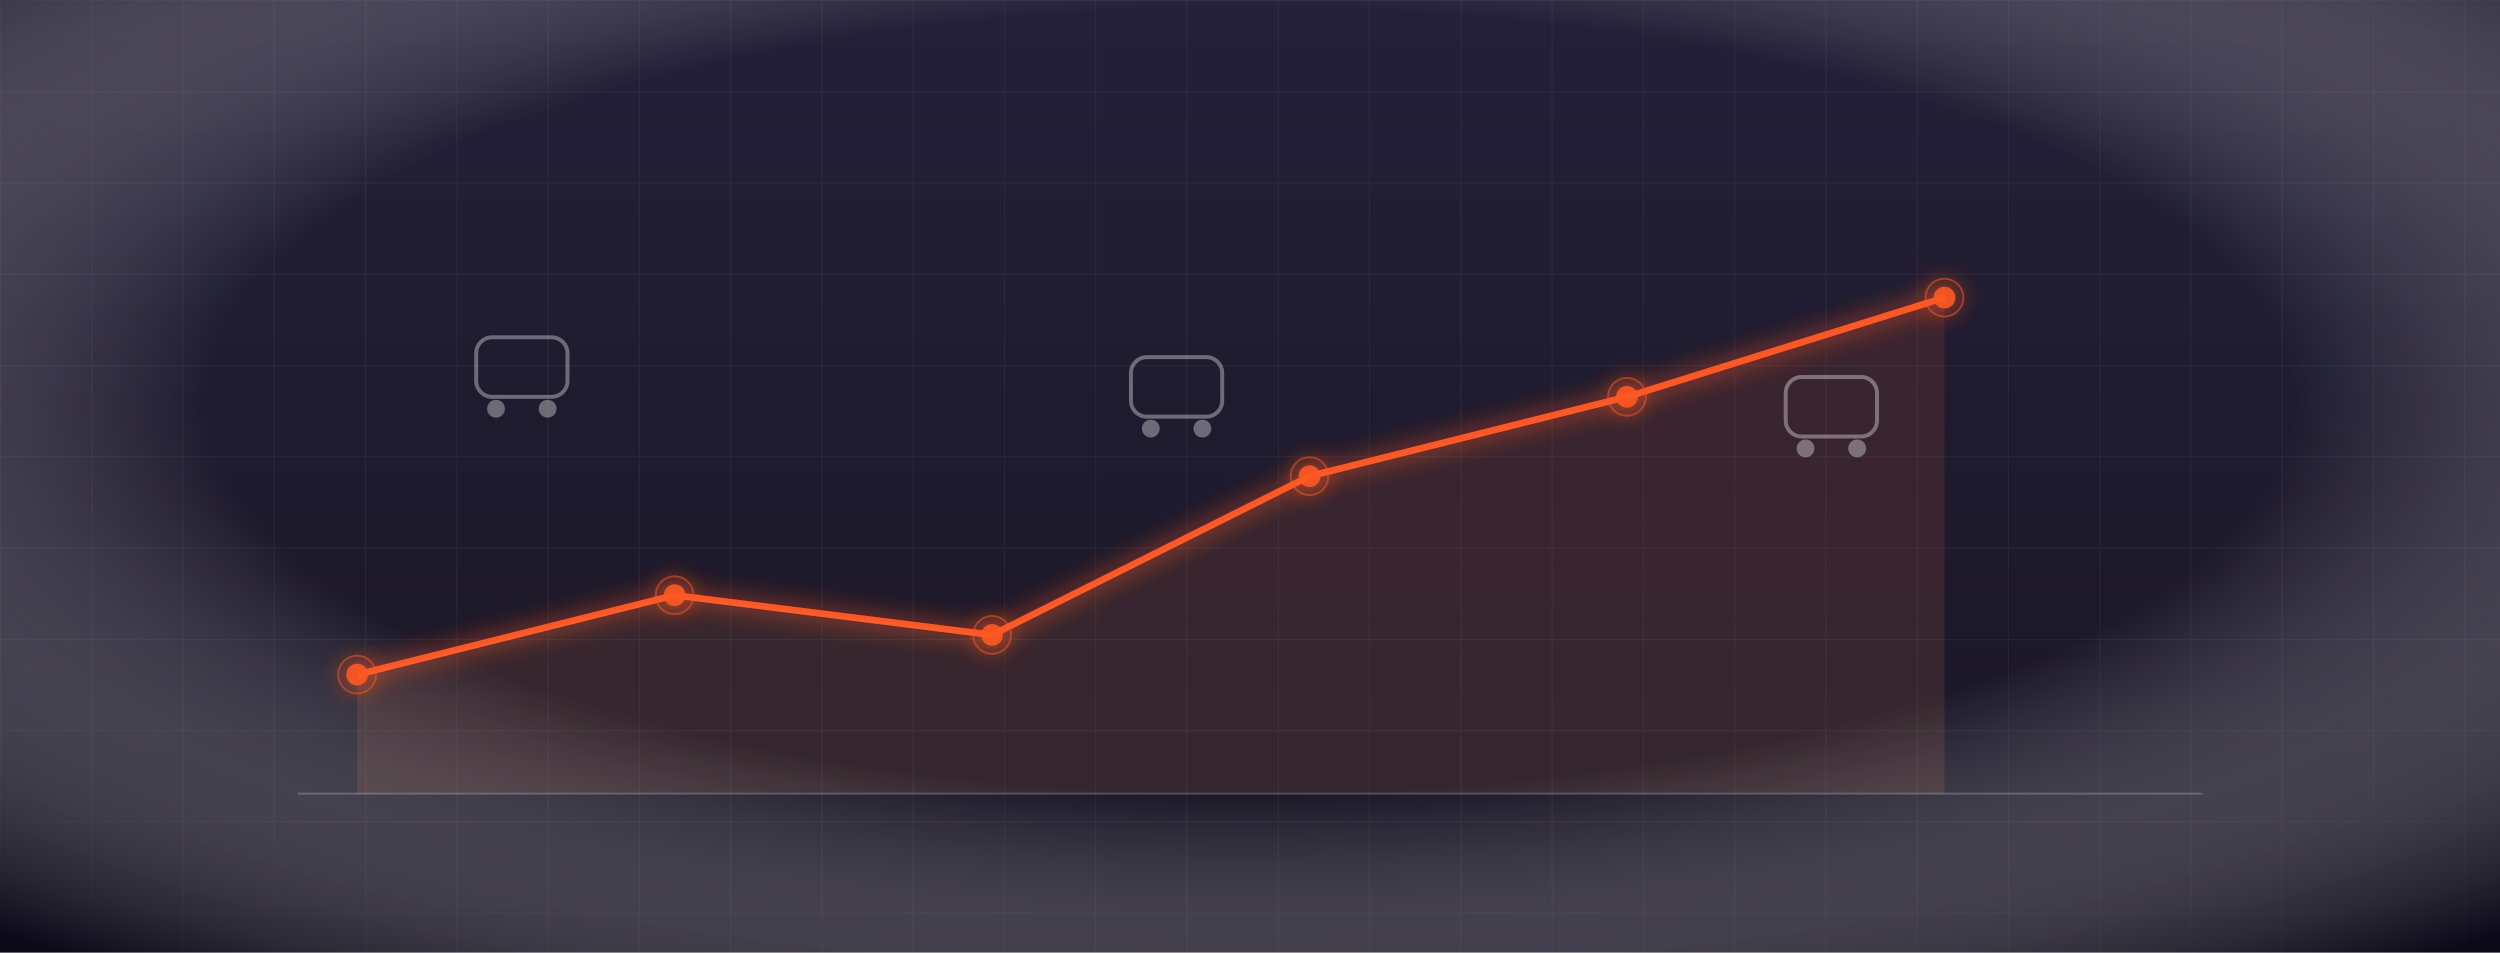
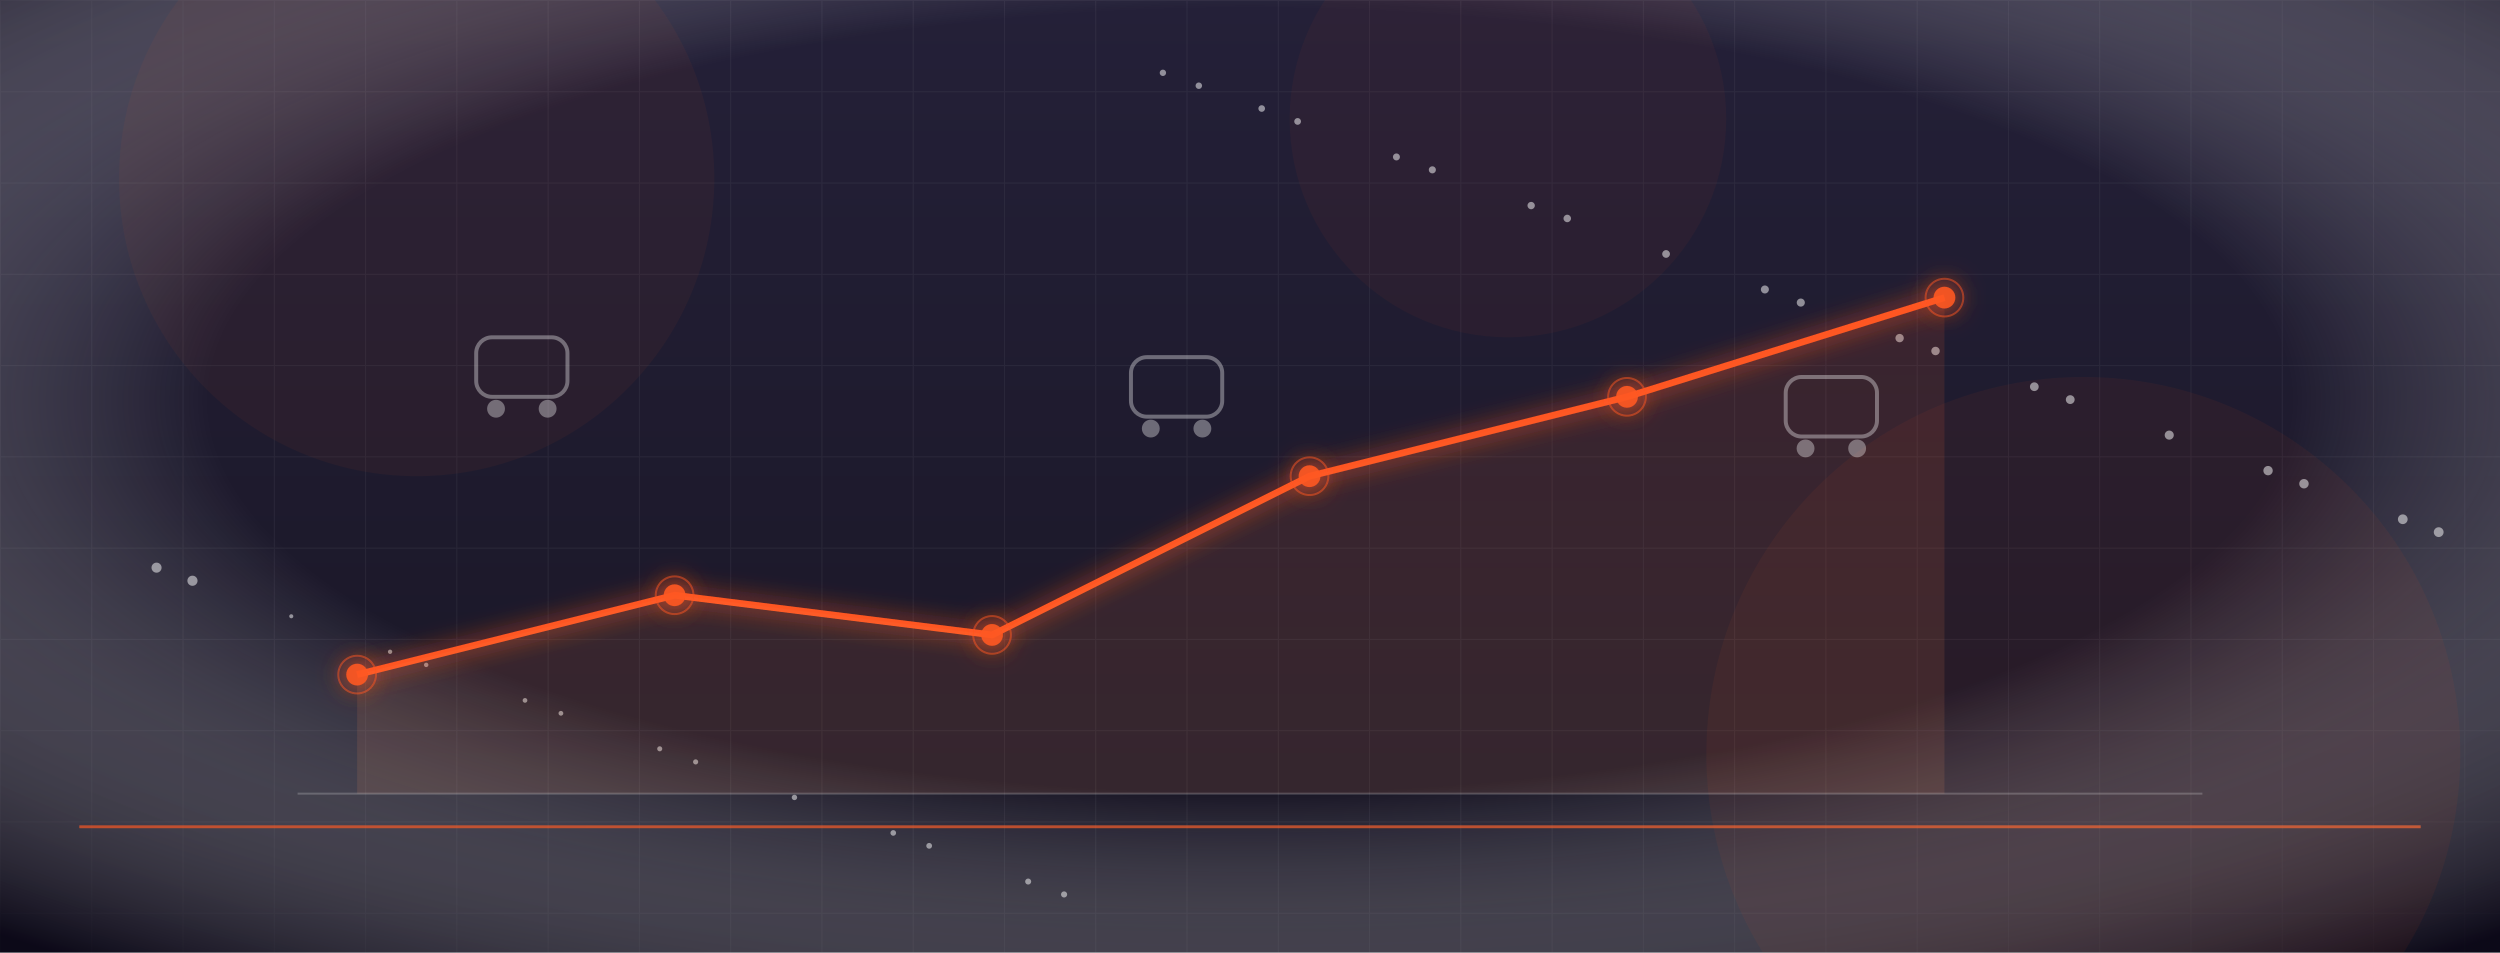
<svg xmlns="http://www.w3.org/2000/svg" viewBox="0 0 1260 480" preserveAspectRatio="xMidYMid slice" width="1260" height="480">
  <defs>
    <linearGradient id="bg" x1="0" y1="0" x2="0" y2="1">
      <stop offset="0" stop-color="#18142D" />
      <stop offset="1" stop-color="#0C0918" />
    </linearGradient>
    <linearGradient id="acc" x1="0" y1="0" x2="1" y2="0">
      <stop offset="0" stop-color="#FE5722" />
      <stop offset="1" stop-color="#FF9A62" />
    </linearGradient>
    <linearGradient id="accv" x1="0" y1="0" x2="0" y2="1">
      <stop offset="0" stop-color="#FE5722" />
      <stop offset="1" stop-color="#FF9A62" />
    </linearGradient>
    <radialGradient id="vig" cx="0.5" cy="0.42" r="0.75">
      <stop offset="0.55" stop-color="#FFFFFF" stop-opacity="0.05" />
      <stop offset="1" stop-color="#0C0918" stop-opacity="0.85" />
    </radialGradient>
    <filter id="glow" x="-60%" y="-60%" width="220%" height="220%">
      <feGaussianBlur stdDeviation="6" result="b" />
      <feMerge>
        <feMergeNode in="b" />
        <feMergeNode in="SourceGraphic" />
      </feMerge>
    </filter>
    <filter id="glow2" x="-80%" y="-80%" width="260%" height="260%">
      <feGaussianBlur stdDeviation="12" result="b" />
      <feMerge>
        <feMergeNode in="b" />
        <feMergeNode in="SourceGraphic" />
      </feMerge>
    </filter>
    <pattern id="grid" width="46" height="46" patternUnits="userSpaceOnUse">
      <path d="M46 0H0V46" fill="none" stroke="#FFFFFF" stroke-opacity="0.05" stroke-width="1" />
    </pattern>
  </defs>
  <rect width="1260" height="480" fill="url(#bg)" />
  <rect width="1260" height="480" fill="url(#grid)" />
  <rect width="1260" height="480" fill="url(#vig)" />
+   <circle cx="210" cy="90" r="150" fill="#FE5722" fill-opacity="0.05" />
+   <circle cx="1050" cy="380" r="190" fill="#FE5722" fill-opacity="0.055" />
+   <circle cx="760" cy="60" r="110" fill="#FE5722" fill-opacity="0.045" />
+   <g>
+     <circle cx="635.9" cy="54.7" r="1.68" fill="#FFFFFF" fill-opacity="0.5">
+       <animate attributeName="opacity" values="0.5;0.08;0.5" dur="2.9s" begin="2.5s" repeatCount="indefinite" />
+     </circle>
+     <circle cx="889.5" cy="145.9" r="2.02" fill="#FFFFFF" fill-opacity="0.5">
+       <animate attributeName="opacity" values="0.5;0.08;0.5" dur="3.6s" begin="3.1s" repeatCount="indefinite" />
+     </circle>
+     <circle cx="1143.1" cy="237.2" r="2.36" fill="#FFFFFF" fill-opacity="0.5">
+       <animate attributeName="opacity" values="0.5;0.08;0.5" dur="4.3s" begin="0.6s" repeatCount="indefinite" />
+     </circle>
+     <circle cx="196.6" cy="328.5" r="1.1" fill="#FFFFFF" fill-opacity="0.5">
+       <animate attributeName="opacity" values="0.5;0.08;0.5" dur="5.0s" begin="1.3s" repeatCount="indefinite" />
+     </circle>
+     <circle cx="450.2" cy="419.8" r="1.43" fill="#FFFFFF" fill-opacity="0.5">
+       <animate attributeName="opacity" values="0.5;0.08;0.5" dur="2.4s" begin="2.0s" repeatCount="indefinite" />
+     </circle>
+     <circle cx="703.8" cy="79.1" r="1.77" fill="#FFFFFF" fill-opacity="0.5">
+       <animate attributeName="opacity" values="0.5;0.08;0.5" dur="3.1s" begin="2.6s" repeatCount="indefinite" />
+     </circle>
+     <circle cx="957.4" cy="170.4" r="2.11" fill="#FFFFFF" fill-opacity="0.5">
+       <animate attributeName="opacity" values="0.5;0.08;0.5" dur="3.8s" begin="0.1s" repeatCount="indefinite" />
+     </circle>
+     <circle cx="1211.0" cy="261.7" r="2.45" fill="#FFFFFF" fill-opacity="0.5">
+       <animate attributeName="opacity" values="0.5;0.08;0.5" dur="4.5s" begin="0.8s" repeatCount="indefinite" />
+     </circle>
+     <circle cx="264.6" cy="353.0" r="1.19" fill="#FFFFFF" fill-opacity="0.5">
+       <animate attributeName="opacity" values="0.5;0.08;0.5" dur="5.2s" begin="1.5s" repeatCount="indefinite" />
+     </circle>
+     <circle cx="518.2" cy="444.3" r="1.52" fill="#FFFFFF" fill-opacity="0.5">
+       <animate attributeName="opacity" values="0.5;0.08;0.5" dur="2.6s" begin="2.1s" repeatCount="indefinite" />
+     </circle>
+     <circle cx="771.7" cy="103.6" r="1.86" fill="#FFFFFF" fill-opacity="0.5">
+       <animate attributeName="opacity" values="0.5;0.08;0.5" dur="3.3s" begin="2.8s" repeatCount="indefinite" />
+     </circle>
+     <circle cx="1025.3" cy="194.9" r="2.2" fill="#FFFFFF" fill-opacity="0.5">
+       <animate attributeName="opacity" values="0.5;0.08;0.5" dur="4.0s" begin="0.3s" repeatCount="indefinite" />
+     </circle>
+     <circle cx="78.9" cy="286.1" r="2.54" fill="#FFFFFF" fill-opacity="0.5">
+       <animate attributeName="opacity" values="0.5;0.08;0.5" dur="4.7s" begin="1.0s" repeatCount="indefinite" />
+     </circle>
+     <circle cx="332.5" cy="377.4" r="1.28" fill="#FFFFFF" fill-opacity="0.5">
+       <animate attributeName="opacity" values="0.5;0.08;0.5" dur="5.4s" begin="1.7s" repeatCount="indefinite" />
+     </circle>
+     <circle cx="586.1" cy="36.7" r="1.61" fill="#FFFFFF" fill-opacity="0.5">
+       <animate attributeName="opacity" values="0.5;0.08;0.5" dur="2.7s" begin="2.3s" repeatCount="indefinite" />
+     </circle>
+     <circle cx="839.7" cy="128.0" r="1.95" fill="#FFFFFF" fill-opacity="0.5">
+       <animate attributeName="opacity" values="0.5;0.08;0.5" dur="3.5s" begin="3.0s" repeatCount="indefinite" />
+     </circle>
+     <circle cx="1093.3" cy="219.3" r="2.29" fill="#FFFFFF" fill-opacity="0.5">
+       <animate attributeName="opacity" values="0.5;0.08;0.5" dur="4.2s" begin="0.5s" repeatCount="indefinite" />
+     </circle>
+     <circle cx="146.8" cy="310.6" r="1.03" fill="#FFFFFF" fill-opacity="0.5">
+       <animate attributeName="opacity" values="0.5;0.08;0.5" dur="4.9s" begin="1.2s" repeatCount="indefinite" />
+     </circle>
+     <circle cx="400.4" cy="401.9" r="1.37" fill="#FFFFFF" fill-opacity="0.5">
+       <animate attributeName="opacity" values="0.5;0.08;0.5" dur="2.2s" begin="1.8s" repeatCount="indefinite" />
+     </circle>
+     <circle cx="654.0" cy="61.2" r="1.71" fill="#FFFFFF" fill-opacity="0.5">
+       <animate attributeName="opacity" values="0.5;0.08;0.5" dur="2.9s" begin="2.5s" repeatCount="indefinite" />
+     </circle>
+     <circle cx="907.6" cy="152.5" r="2.04" fill="#FFFFFF" fill-opacity="0.5">
+       <animate attributeName="opacity" values="0.5;0.08;0.5" dur="3.7s" begin="3.2s" repeatCount="indefinite" />
+     </circle>
+     <circle cx="1161.2" cy="243.8" r="2.38" fill="#FFFFFF" fill-opacity="0.5">
+       <animate attributeName="opacity" values="0.5;0.08;0.5" dur="4.4s" begin="0.7s" repeatCount="indefinite" />
+     </circle>
+     <circle cx="214.8" cy="335.1" r="1.12" fill="#FFFFFF" fill-opacity="0.5">
+       <animate attributeName="opacity" values="0.5;0.08;0.5" dur="5.1s" begin="1.3s" repeatCount="indefinite" />
+     </circle>
+     <circle cx="468.3" cy="426.3" r="1.46" fill="#FFFFFF" fill-opacity="0.5">
+       <animate attributeName="opacity" values="0.5;0.08;0.5" dur="2.4s" begin="2.0s" repeatCount="indefinite" />
+     </circle>
+     <circle cx="721.9" cy="85.6" r="1.8" fill="#FFFFFF" fill-opacity="0.5">
+       <animate attributeName="opacity" values="0.5;0.08;0.5" dur="3.1s" begin="2.7s" repeatCount="indefinite" />
+     </circle>
+     <circle cx="975.5" cy="176.9" r="2.13" fill="#FFFFFF" fill-opacity="0.5">
+       <animate attributeName="opacity" values="0.5;0.08;0.5" dur="3.9s" begin="0.2s" repeatCount="indefinite" />
+     </circle>
+     <circle cx="1229.1" cy="268.2" r="2.47" fill="#FFFFFF" fill-opacity="0.5">
+       <animate attributeName="opacity" values="0.5;0.08;0.5" dur="4.6s" begin="0.8s" repeatCount="indefinite" />
+     </circle>
+     <circle cx="282.7" cy="359.5" r="1.21" fill="#FFFFFF" fill-opacity="0.5">
+       <animate attributeName="opacity" values="0.5;0.08;0.5" dur="5.3s" begin="1.5s" repeatCount="indefinite" />
+     </circle>
+     <circle cx="536.3" cy="450.8" r="1.55" fill="#FFFFFF" fill-opacity="0.5">
+       <animate attributeName="opacity" values="0.5;0.08;0.5" dur="2.6s" begin="2.2s" repeatCount="indefinite" />
+     </circle>
+     <circle cx="789.9" cy="110.1" r="1.89" fill="#FFFFFF" fill-opacity="0.5">
+       <animate attributeName="opacity" values="0.5;0.08;0.5" dur="3.3s" begin="2.9s" repeatCount="indefinite" />
+     </circle>
+     <circle cx="1043.4" cy="201.4" r="2.22" fill="#FFFFFF" fill-opacity="0.5">
+       <animate attributeName="opacity" values="0.5;0.08;0.5" dur="4.0s" begin="0.3s" repeatCount="indefinite" />
+     </circle>
+     <circle cx="97.0" cy="292.7" r="2.56" fill="#FFFFFF" fill-opacity="0.5">
+       <animate attributeName="opacity" values="0.5;0.08;0.5" dur="4.8s" begin="1.0s" repeatCount="indefinite" />
+     </circle>
+     <circle cx="350.6" cy="384.0" r="1.3" fill="#FFFFFF" fill-opacity="0.5">
+       <animate attributeName="opacity" values="0.5;0.08;0.5" dur="5.5s" begin="1.7s" repeatCount="indefinite" />
+     </circle>
+     <circle cx="604.2" cy="43.2" r="1.64" fill="#FFFFFF" fill-opacity="0.5">
+       <animate attributeName="opacity" values="0.5;0.08;0.5" dur="2.8s" begin="2.4s" repeatCount="indefinite" />
+     </circle>
+   </g>
+   <rect x="40" y="416" width="1180" height="1.4" fill="url(#acc)" opacity="0.35" />
+   <rect x="40" y="416" width="1180" height="1.4" fill="#FE5722" opacity="0.5">
+     <animate attributeName="width" values="0;1180;0" dur="9s" repeatCount="indefinite" />
+   </rect>
+   <rect x="-140" y="0" width="140" height="480" fill="url(#acc)" opacity="0.05">
+     <animate attributeName="x" values="-140;1280" dur="11s" repeatCount="indefinite" />
+   </rect>
  <path d="M180 340 L340 300 L500 320 L660 240 L820 200 L980 150" fill="none" stroke="#FE5722" stroke-width="3.4" filter="url(#glow)" />
  <path d="M180 340 L340 300 L500 320 L660 240 L820 200 L980 150 L980 400 L180 400 Z" fill="url(#accv)" opacity="0.12" />
  <g filter="url(#glow)">
    <circle cx="180" cy="340" r="5.5" fill="#FE5722" opacity="0.9">
      <animate attributeName="opacity" values="0.9;0.25;0.9" dur="2.4s" begin="0.0s" repeatCount="indefinite" />
    </circle>
    <circle cx="180" cy="340" r="9.5" fill="none" stroke="#FE5722" stroke-opacity="0.5">
      <animate attributeName="r" values="5.5;19.5" dur="2.4s" begin="0.0s" repeatCount="indefinite" />
      <animate attributeName="stroke-opacity" values="0.5;0;0.5" dur="2.4s" begin="0.0s" repeatCount="indefinite" />
    </circle>
  </g>
  <g filter="url(#glow)">
    <circle cx="340" cy="300" r="5.5" fill="#FE5722" opacity="0.9">
      <animate attributeName="opacity" values="0.9;0.25;0.9" dur="2.7s" begin="0.3s" repeatCount="indefinite" />
    </circle>
    <circle cx="340" cy="300" r="9.5" fill="none" stroke="#FE5722" stroke-opacity="0.5">
      <animate attributeName="r" values="5.5;19.5" dur="2.7s" begin="0.3s" repeatCount="indefinite" />
      <animate attributeName="stroke-opacity" values="0.5;0;0.5" dur="2.7s" begin="0.3s" repeatCount="indefinite" />
    </circle>
  </g>
  <g filter="url(#glow)">
    <circle cx="500" cy="320" r="5.5" fill="#FE5722" opacity="0.9">
      <animate attributeName="opacity" values="0.9;0.25;0.9" dur="3.0s" begin="0.6s" repeatCount="indefinite" />
    </circle>
    <circle cx="500" cy="320" r="9.5" fill="none" stroke="#FE5722" stroke-opacity="0.5">
      <animate attributeName="r" values="5.5;19.5" dur="3.0s" begin="0.6s" repeatCount="indefinite" />
      <animate attributeName="stroke-opacity" values="0.5;0;0.5" dur="3.0s" begin="0.6s" repeatCount="indefinite" />
    </circle>
  </g>
  <g filter="url(#glow)">
    <circle cx="660" cy="240" r="5.5" fill="#FE5722" opacity="0.9">
      <animate attributeName="opacity" values="0.9;0.25;0.9" dur="2.4s" begin="0.9s" repeatCount="indefinite" />
    </circle>
    <circle cx="660" cy="240" r="9.5" fill="none" stroke="#FE5722" stroke-opacity="0.5">
      <animate attributeName="r" values="5.5;19.5" dur="2.4s" begin="0.9s" repeatCount="indefinite" />
      <animate attributeName="stroke-opacity" values="0.5;0;0.5" dur="2.4s" begin="0.9s" repeatCount="indefinite" />
    </circle>
  </g>
  <g filter="url(#glow)">
    <circle cx="820" cy="200" r="5.5" fill="#FE5722" opacity="0.9">
      <animate attributeName="opacity" values="0.9;0.25;0.9" dur="2.7s" begin="1.2s" repeatCount="indefinite" />
    </circle>
    <circle cx="820" cy="200" r="9.5" fill="none" stroke="#FE5722" stroke-opacity="0.5">
      <animate attributeName="r" values="5.5;19.5" dur="2.7s" begin="1.2s" repeatCount="indefinite" />
      <animate attributeName="stroke-opacity" values="0.5;0;0.5" dur="2.7s" begin="1.2s" repeatCount="indefinite" />
    </circle>
  </g>
  <g filter="url(#glow)">
    <circle cx="980" cy="150" r="5.5" fill="#FE5722" opacity="0.9">
      <animate attributeName="opacity" values="0.9;0.25;0.9" dur="3.0s" begin="1.5s" repeatCount="indefinite" />
    </circle>
    <circle cx="980" cy="150" r="9.5" fill="none" stroke="#FE5722" stroke-opacity="0.5">
      <animate attributeName="r" values="5.5;19.5" dur="3.0s" begin="1.5s" repeatCount="indefinite" />
      <animate attributeName="stroke-opacity" values="0.5;0;0.5" dur="3.0s" begin="1.5s" repeatCount="indefinite" />
    </circle>
  </g>
  <g>
    <rect x="240" y="170" width="46" height="30" rx="8" fill="none" stroke="#FFFFFF" stroke-opacity="0.35" stroke-width="2" />
    <circle cx="250" cy="206" r="4.5" fill="#FFFFFF" fill-opacity="0.35" />
    <circle cx="276" cy="206" r="4.5" fill="#FFFFFF" fill-opacity="0.35" />
    <animateTransform attributeName="transform" type="translate" values="0 0; 40 -14; 0 0" dur="4.0s" begin="0.0s" repeatCount="indefinite" />
  </g>
  <g>
    <rect x="570" y="180" width="46" height="30" rx="8" fill="none" stroke="#FFFFFF" stroke-opacity="0.35" stroke-width="2" />
    <circle cx="580" cy="216" r="4.5" fill="#FFFFFF" fill-opacity="0.35" />
    <circle cx="606" cy="216" r="4.5" fill="#FFFFFF" fill-opacity="0.35" />
    <animateTransform attributeName="transform" type="translate" values="0 0; 40 -14; 0 0" dur="5.0s" begin="0.7s" repeatCount="indefinite" />
  </g>
  <g>
    <rect x="900" y="190" width="46" height="30" rx="8" fill="none" stroke="#FFFFFF" stroke-opacity="0.35" stroke-width="2" />
    <circle cx="910" cy="226" r="4.5" fill="#FFFFFF" fill-opacity="0.35" />
    <circle cx="936" cy="226" r="4.5" fill="#FFFFFF" fill-opacity="0.35" />
    <animateTransform attributeName="transform" type="translate" values="0 0; 40 -14; 0 0" dur="6.0s" begin="1.4s" repeatCount="indefinite" />
  </g>
  <line x1="150" y1="400" x2="1110" y2="400" stroke="#FFFFFF" stroke-opacity="0.2" />
</svg>
